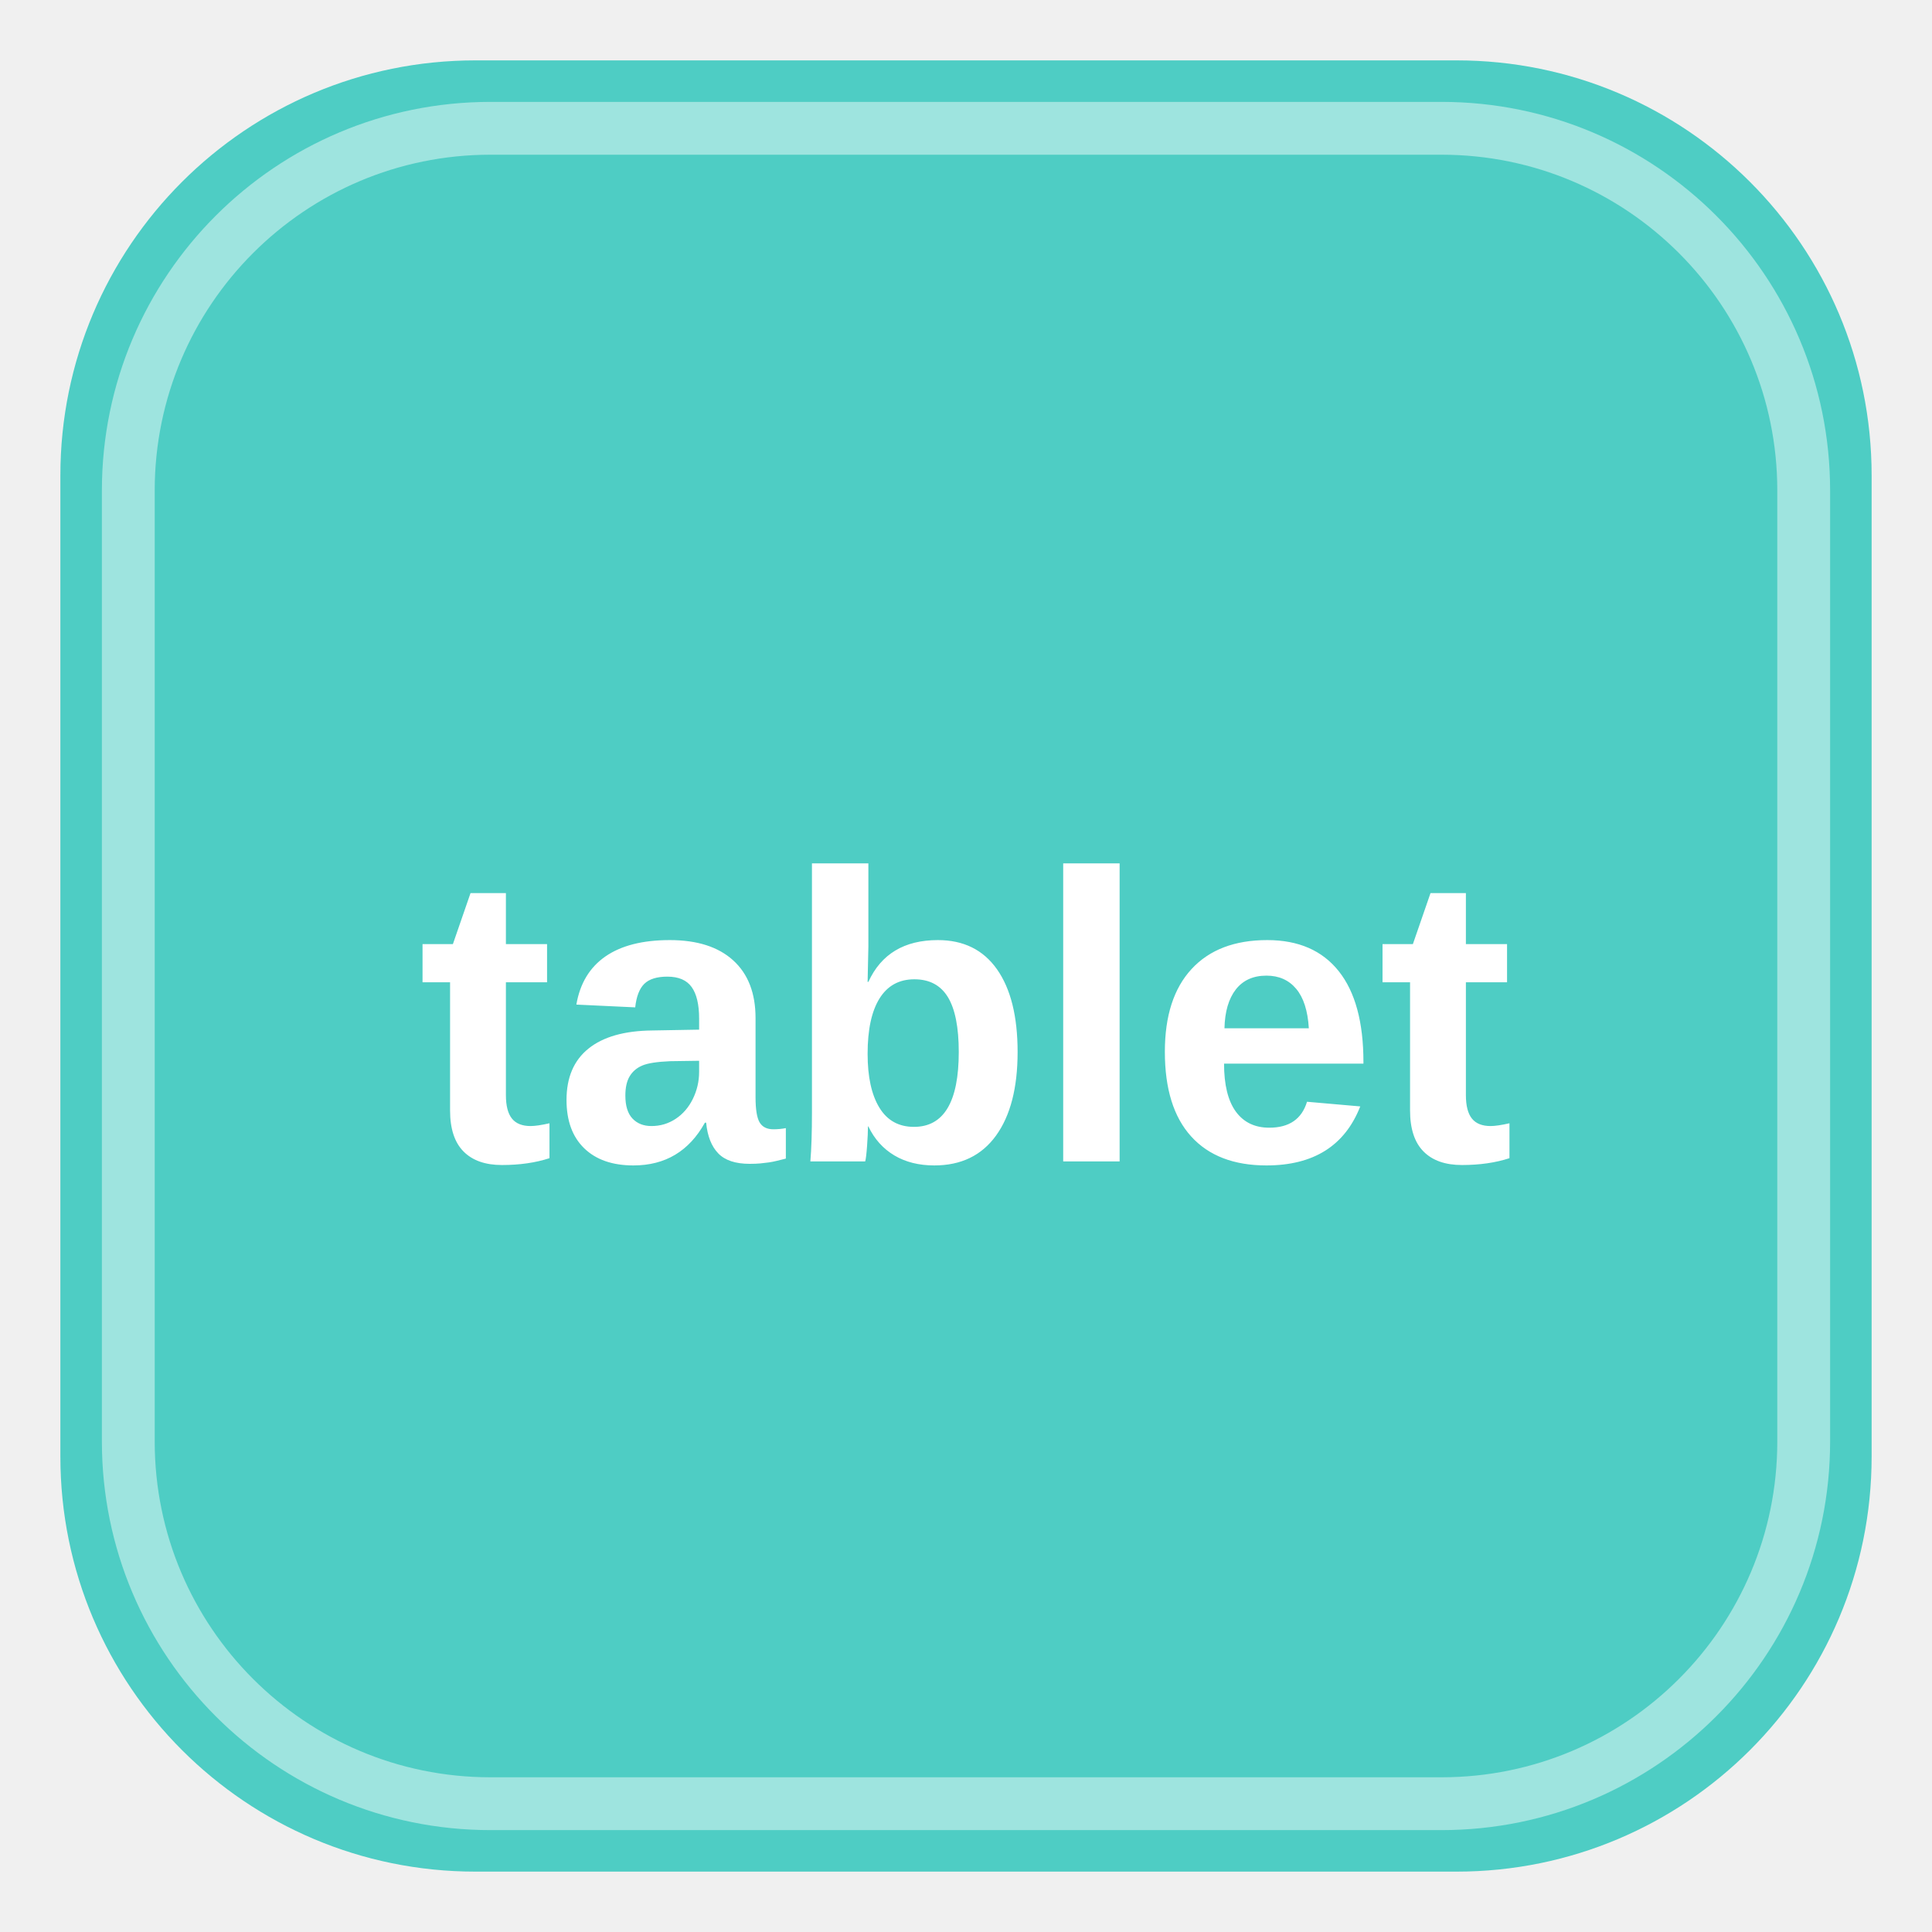
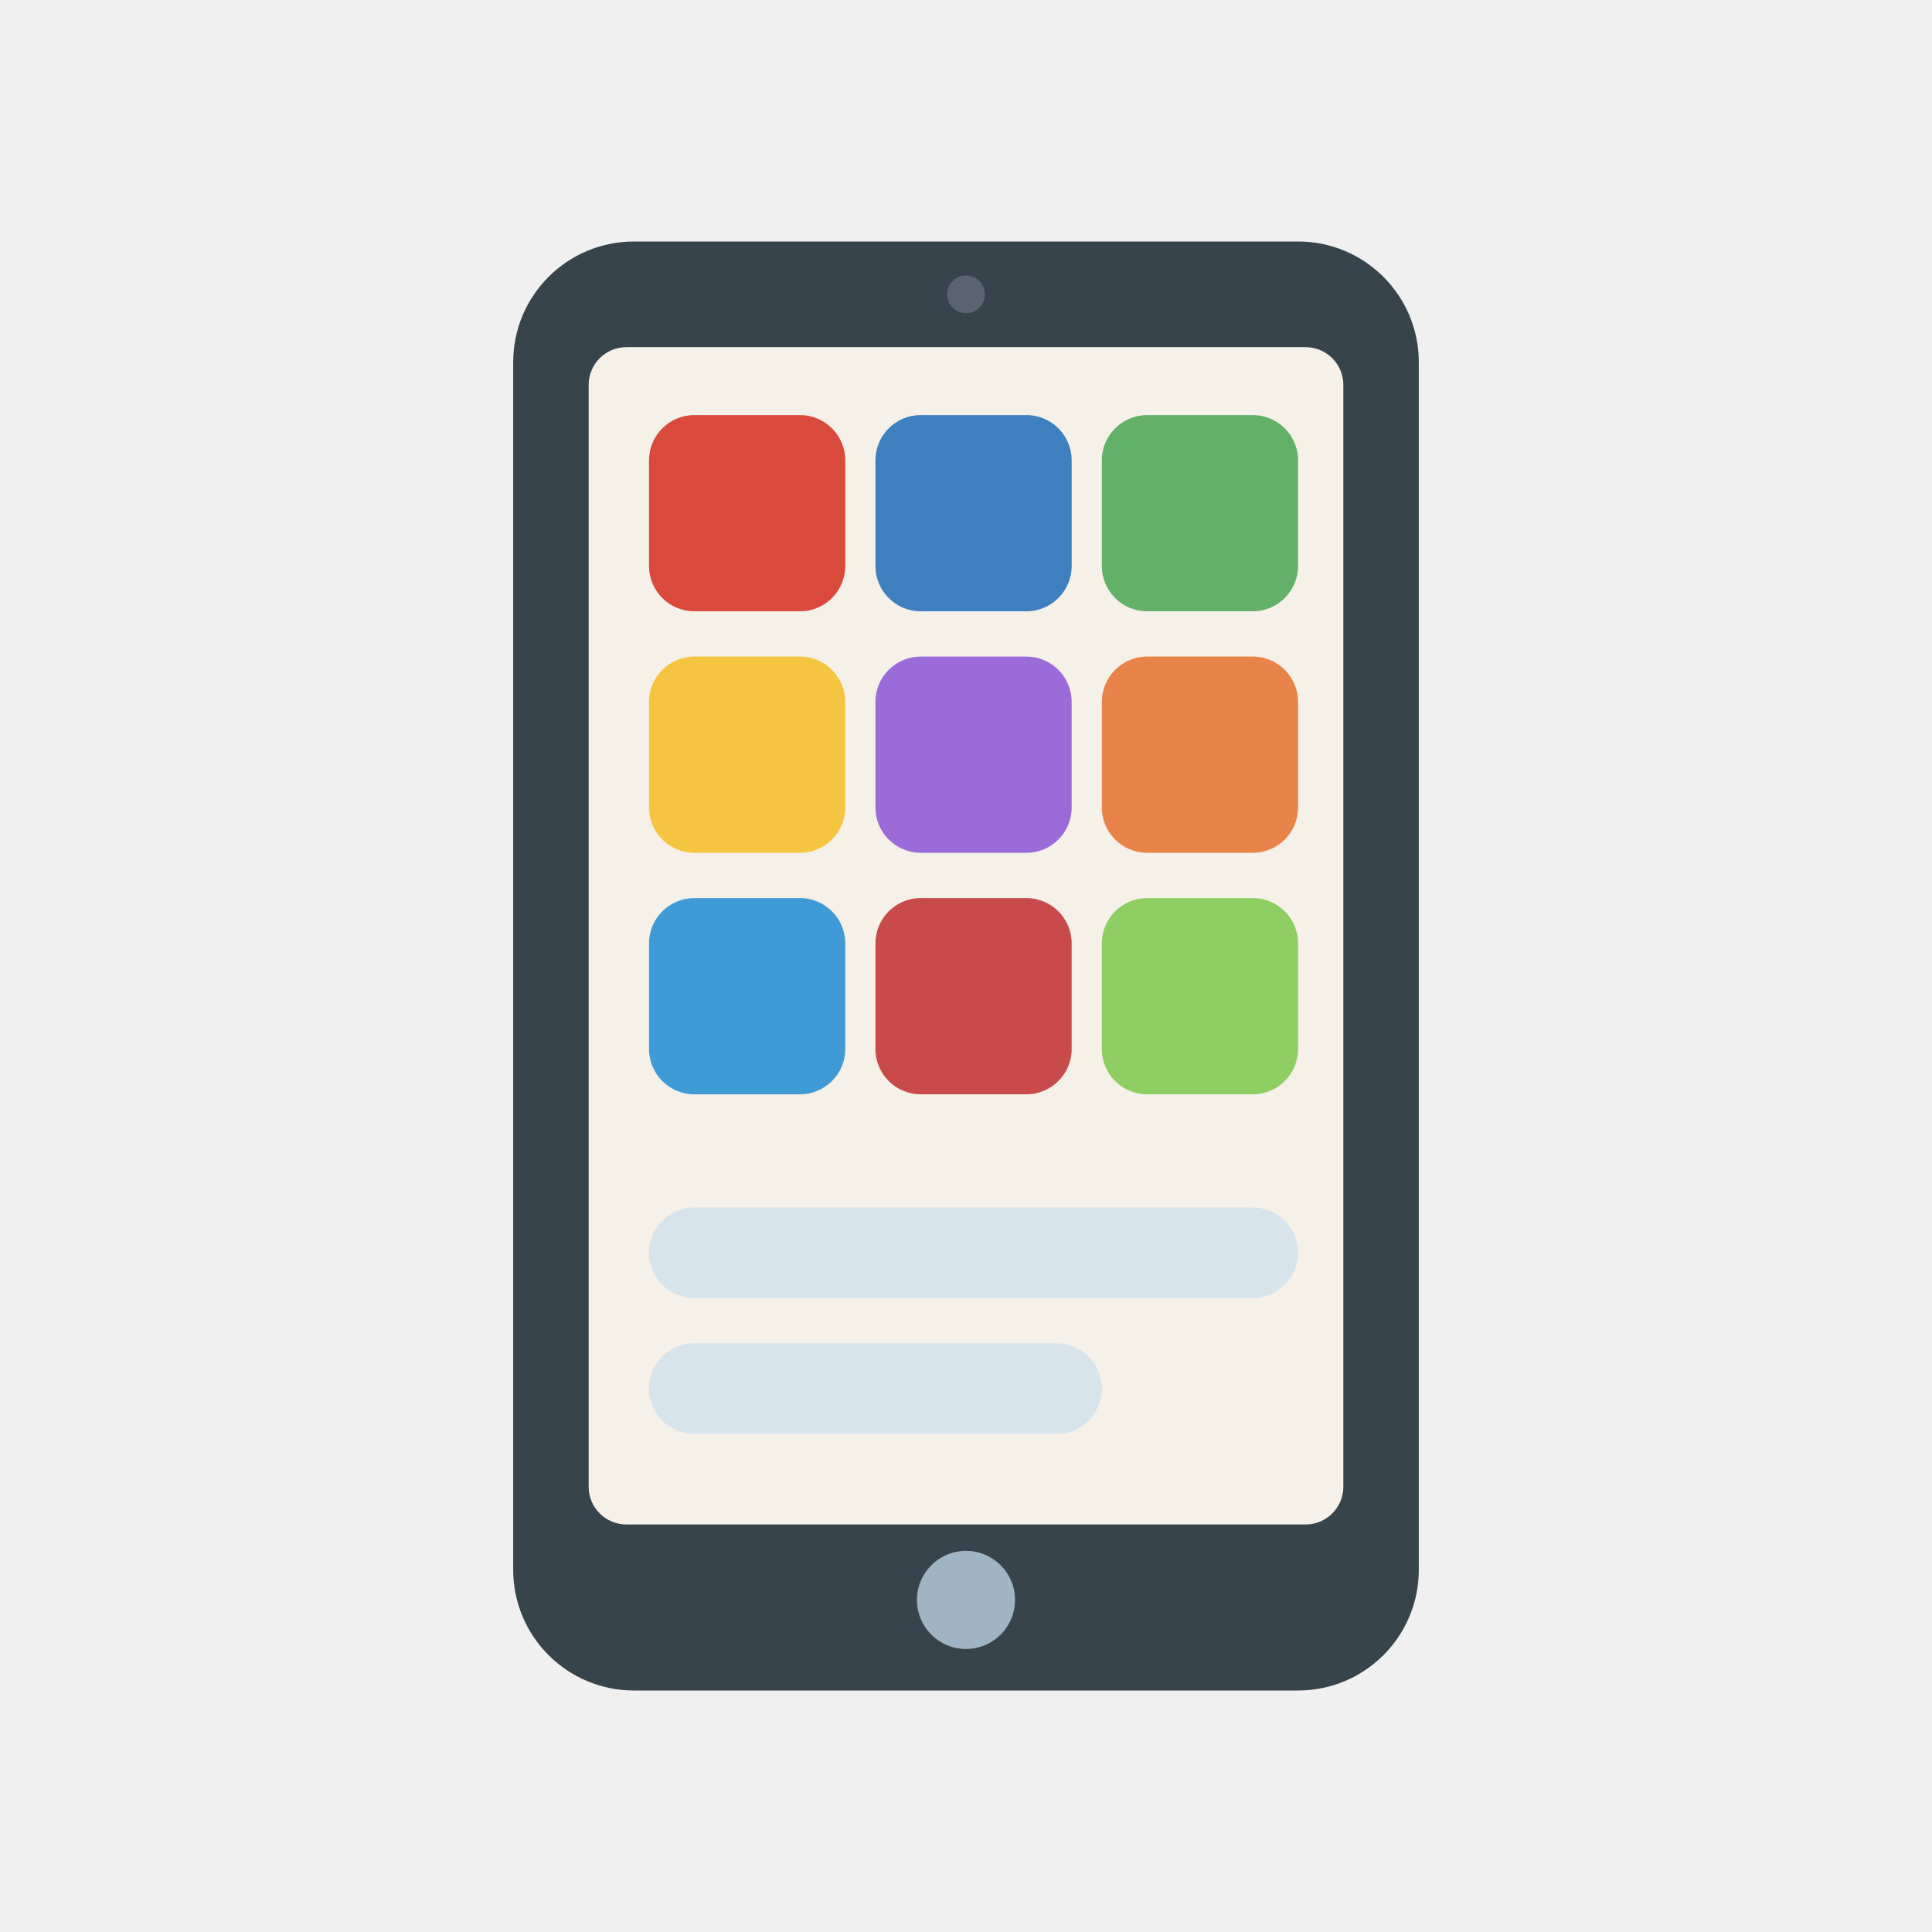
<svg xmlns="http://www.w3.org/2000/svg" width="512" height="512" viewBox="0 0 512 512">
-   <rect x="16" y="16" width="480" height="480" rx="110" fill="#4ECDC4" />
-   <rect x="34" y="34" width="444" height="444" rx="96" fill="none" stroke="rgba(255,255,255,0.45)" stroke-width="14" />
-   <text x="256" y="270" font-family="Arial, Helvetica, sans-serif" font-weight="bold" font-size="109" fill="#FFFFFF" text-anchor="middle" dominant-baseline="central">tablet</text>
+   <rect x="136" y="64" width="240" height="384" rx="32" fill="#37444C" />
+   <rect x="156" y="92" width="200" height="312" rx="10" fill="#F5F0E8" />
+   <rect x="172" y="110" width="52" height="52" rx="12" fill="#D94A3D" />
+   <rect x="232" y="110" width="52" height="52" rx="12" fill="#3E7FBF" />
+   <rect x="292" y="110" width="52" height="52" rx="12" fill="#63B068" />
+   <rect x="172" y="174" width="52" height="52" rx="12" fill="#F5C542" />
+   <rect x="232" y="174" width="52" height="52" rx="12" fill="#9B6BD9" />
+   <rect x="292" y="174" width="52" height="52" rx="12" fill="#E8834A" />
+   <rect x="172" y="238" width="52" height="52" rx="12" fill="#3E9BD6" />
+   <rect x="232" y="238" width="52" height="52" rx="12" fill="#C94A4A" />
+   <rect x="292" y="238" width="52" height="52" rx="12" fill="#8FCE63" />
+   <rect x="172" y="320" width="172" height="24" rx="12" fill="#D8E4EC" />
+   <rect x="172" y="356" width="120" height="24" rx="12" fill="#D8E4EC" />
+   <circle cx="256" cy="424" r="13" fill="#9FB4C4" />
+   <circle cx="256" cy="78" r="5" fill="#5A6470" />
</svg>
